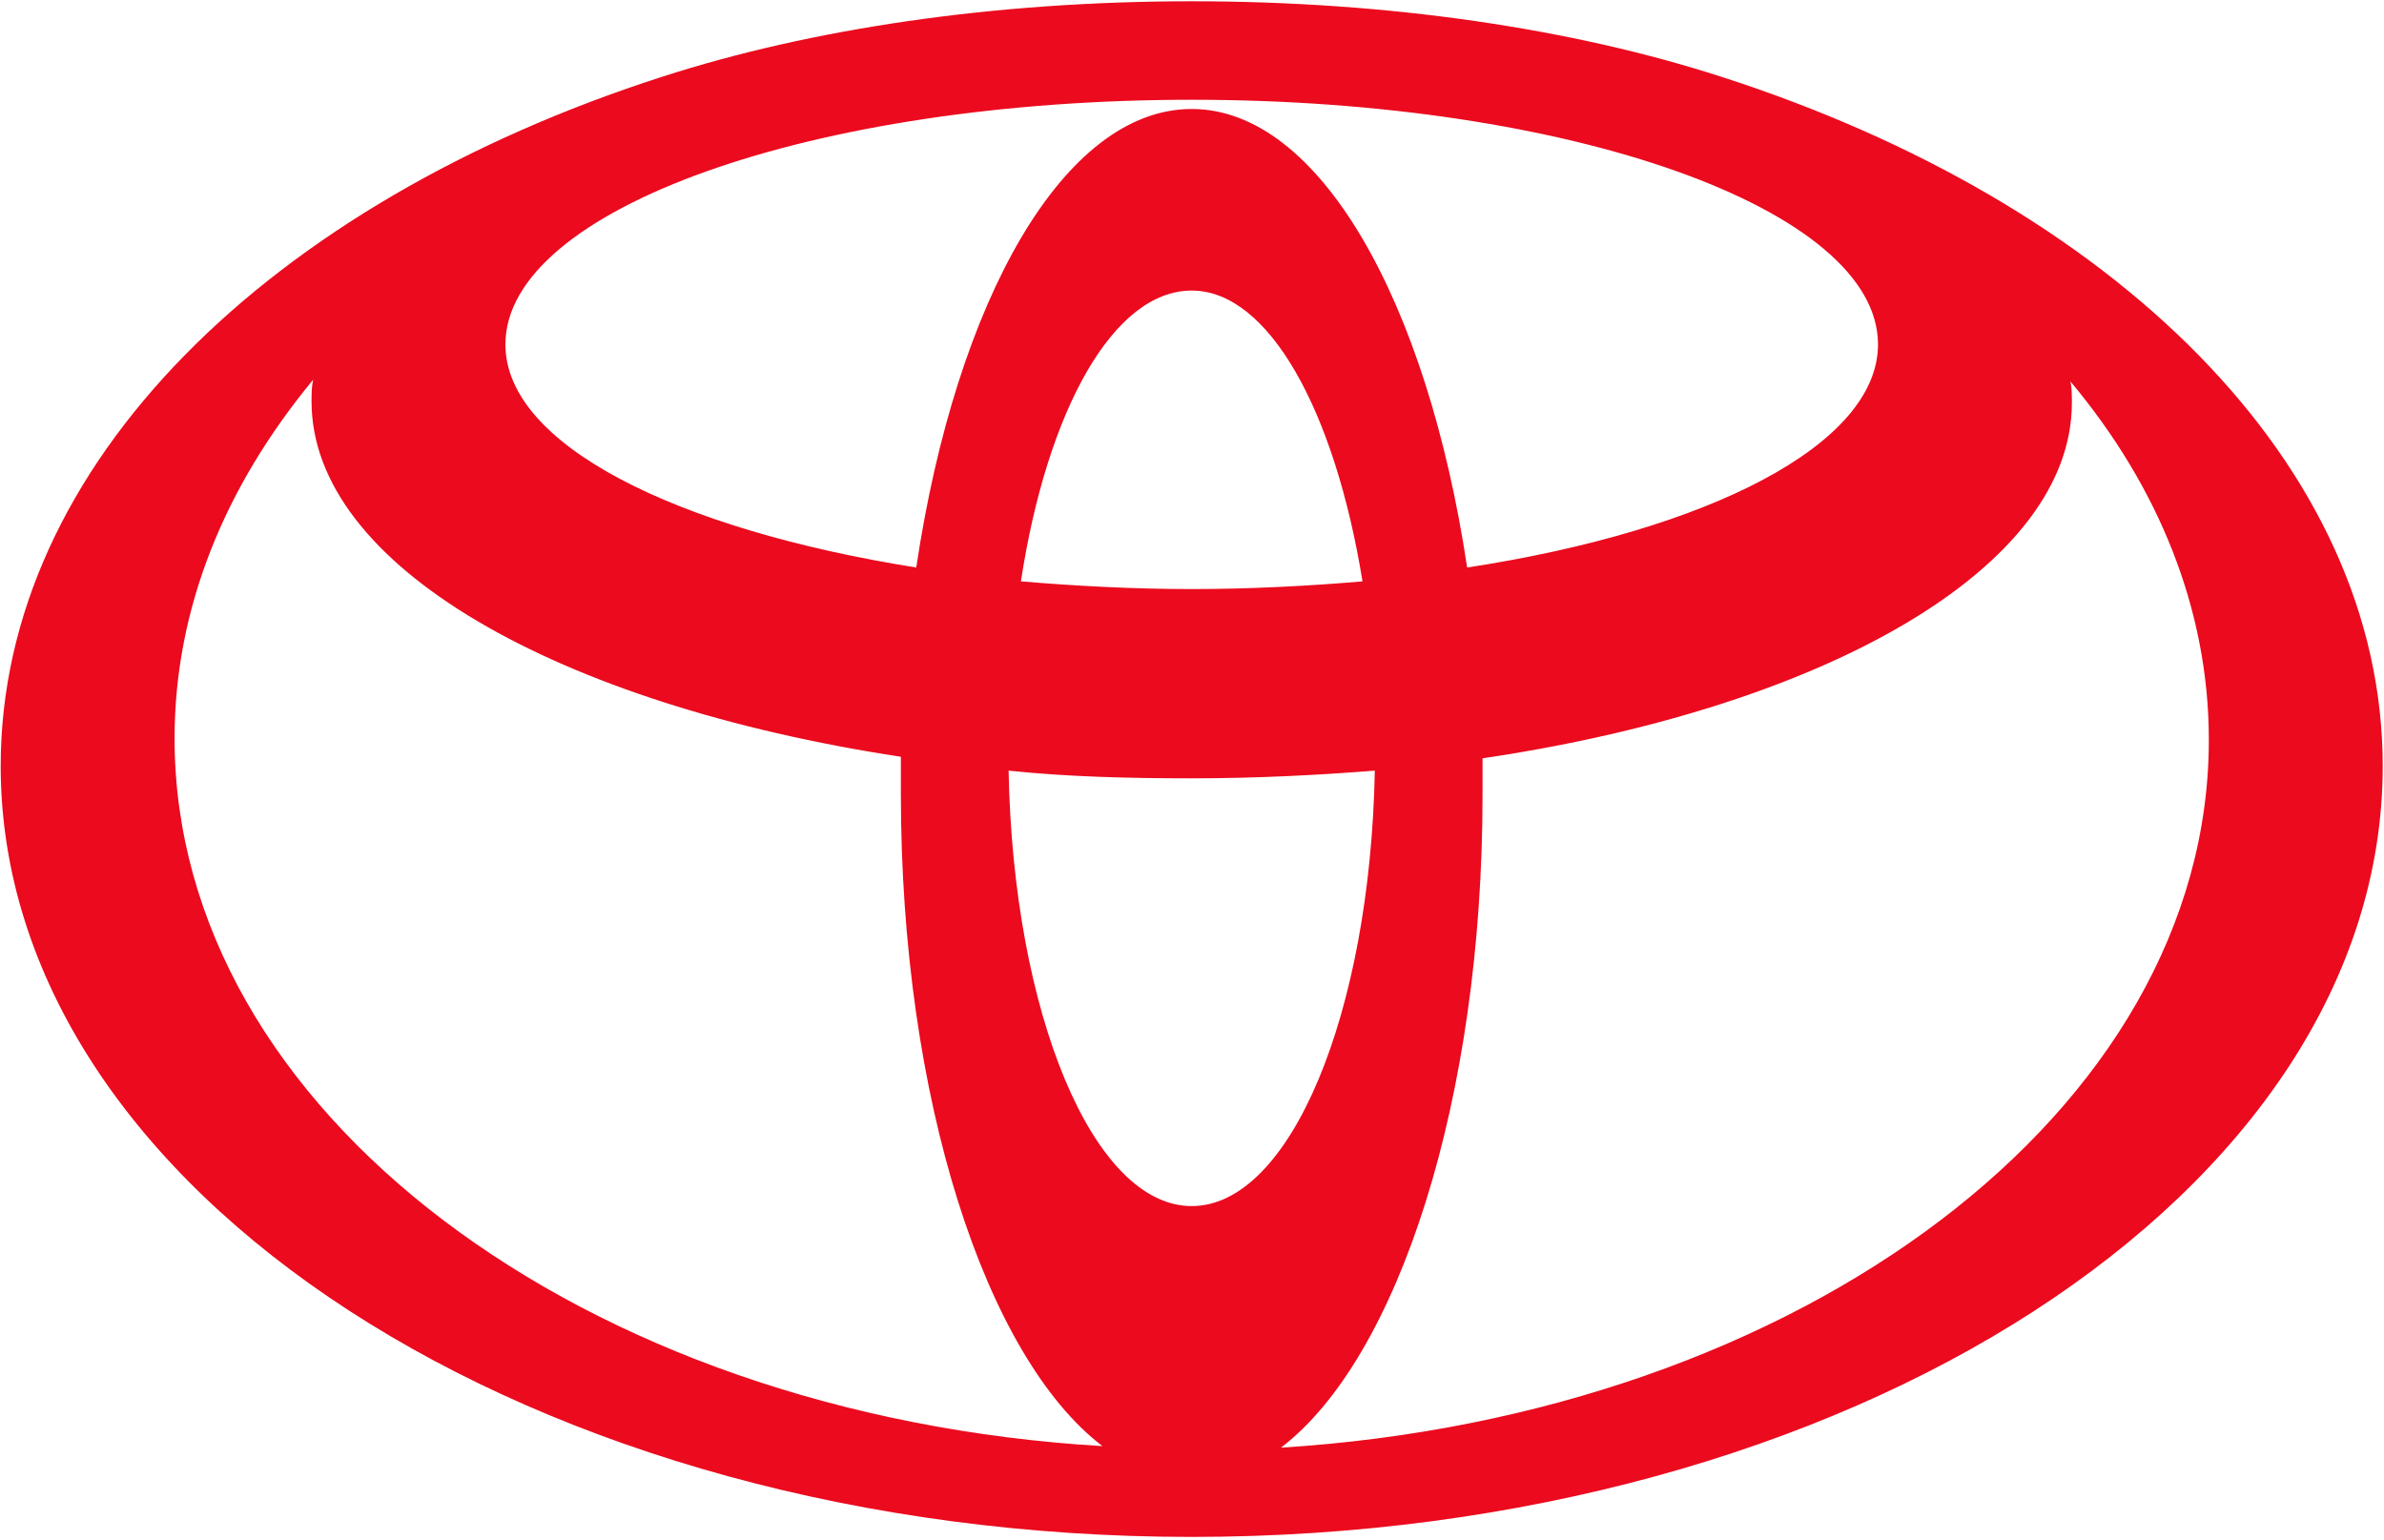
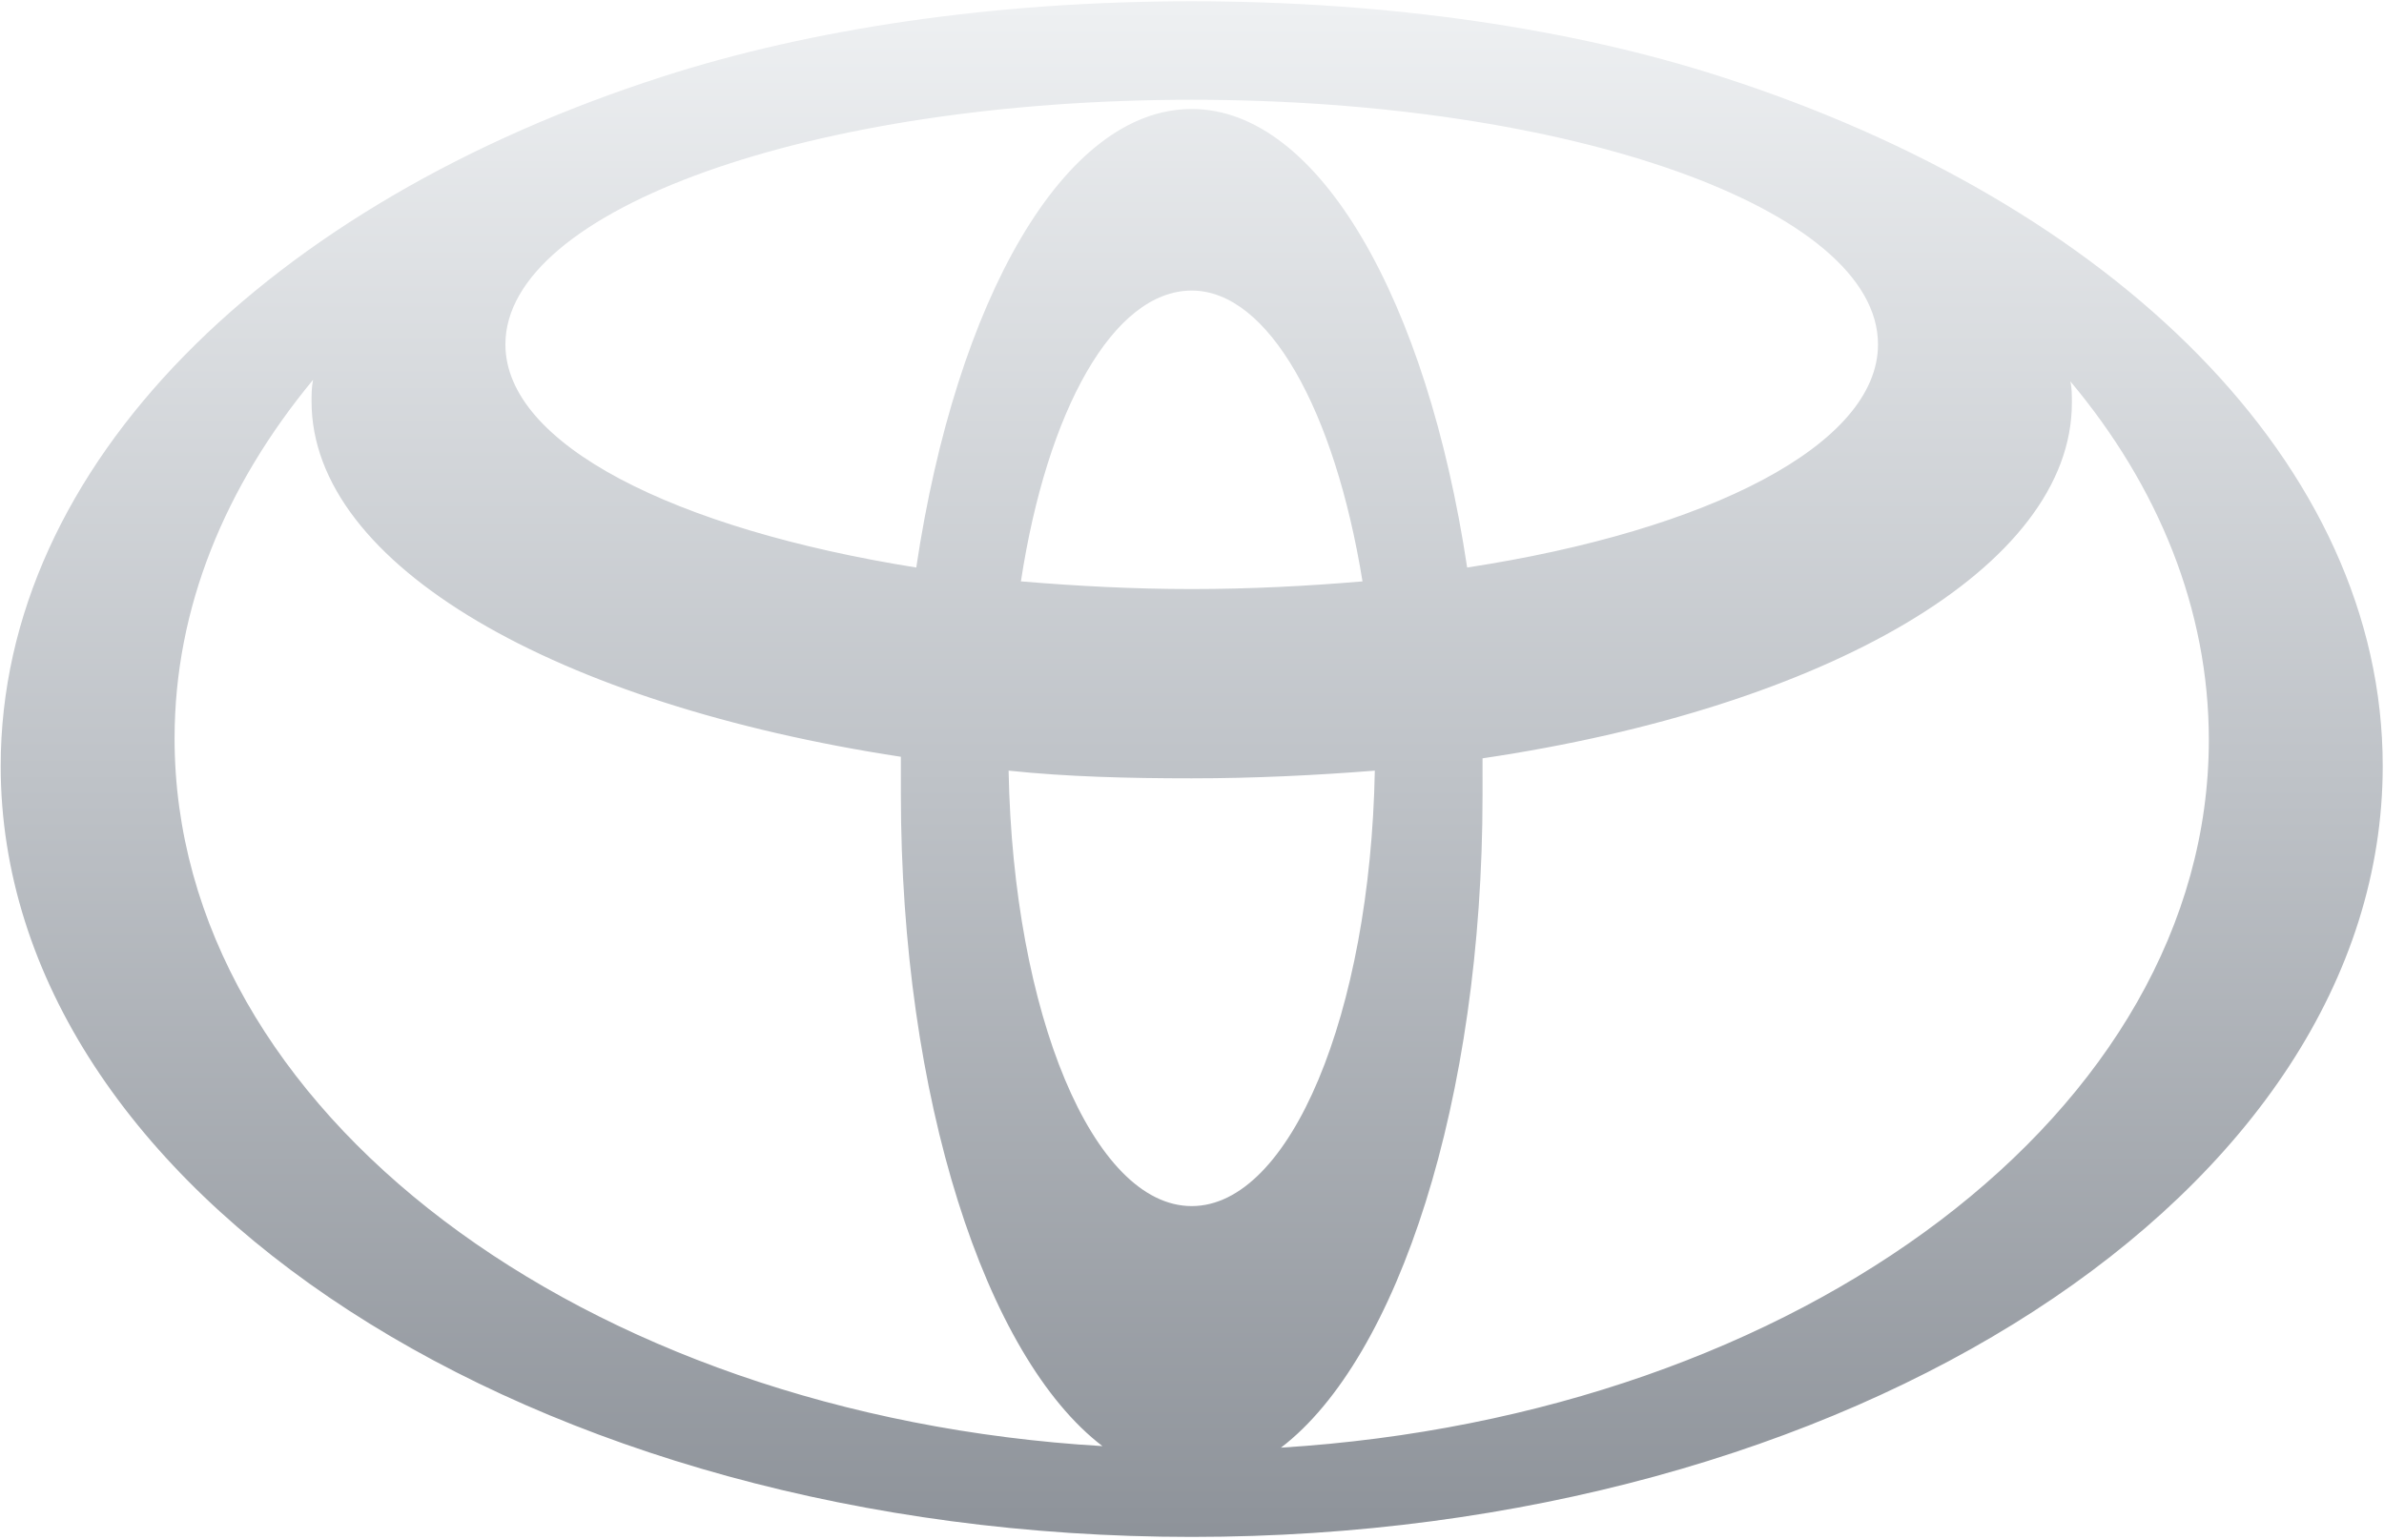
<svg xmlns="http://www.w3.org/2000/svg" viewBox="32.7 -0.1 186 120.1">
-   <path fill="#EB0A1E" d="M166.976 5.883C155.451 2.16 141.164 0 125.677 0 110.19 0 95.903 2.161 84.378 5.883c-30.614 9.844-51.624 30.254-51.624 53.784 0 33.136 41.54 60.148 92.923 60.148 51.264 0 92.923-26.892 92.923-60.148 0-23.53-21.01-43.94-51.624-53.784zm-41.299 88.12c-7.683 0-13.926-15.007-14.286-33.975 4.562.48 9.364.6 14.286.6 4.922 0 9.725-.24 14.287-.6-.36 18.968-6.603 33.975-14.287 33.975Zm-13.326-48.742c2.04-13.326 7.203-22.69 13.326-22.69 6.003 0 11.165 9.364 13.326 22.69-4.202.36-8.764.6-13.326.6-4.562 0-9.004-.24-13.326-.6zm34.816-1.08c-3.121-20.77-11.525-35.777-21.49-35.777-9.964 0-18.368 14.887-21.49 35.776-18.848-3.001-32.055-9.604-32.055-17.408 0-10.565 24.012-19.088 53.545-19.088 29.534 0 53.545 8.523 53.545 19.088 0 7.804-13.206 14.527-32.055 17.408zM46.321 57.505c0-10.204 3.961-19.689 10.805-27.972-.12.6-.12 1.2-.12 1.68 0 12.846 19.208 23.651 45.98 27.733v2.881c0 23.771 6.604 43.94 15.728 50.904C78.135 110.33 46.32 86.56 46.32 57.506zm86.32 55.346c9.123-6.963 15.727-27.133 15.727-50.904v-2.88c26.772-3.963 45.98-14.888 45.98-27.734 0-.6 0-1.2-.12-1.68 6.844 8.163 10.806 17.768 10.806 27.973 0 28.933-31.815 52.704-72.394 55.225z" />
+   <defs>
+     <linearGradient id="silver" x1="0" y1="0" x2="0" y2="1">
+       <stop offset="0" stop-color="#EEF0F2" />
+       <stop offset="0.5" stop-color="#BFC3C8" />
+       <stop offset="1" stop-color="#8E939A" />
+     </linearGradient>
+   </defs>
+   <path fill="url(#silver)" d="M166.976 5.883C155.451 2.16 141.164 0 125.677 0 110.19 0 95.903 2.161 84.378 5.883c-30.614 9.844-51.624 30.254-51.624 53.784 0 33.136 41.54 60.148 92.923 60.148 51.264 0 92.923-26.892 92.923-60.148 0-23.53-21.01-43.94-51.624-53.784zm-41.299 88.12c-7.683 0-13.926-15.007-14.286-33.975 4.562.48 9.364.6 14.286.6 4.922 0 9.725-.24 14.287-.6-.36 18.968-6.603 33.975-14.287 33.975Zm-13.326-48.742c2.04-13.326 7.203-22.69 13.326-22.69 6.003 0 11.165 9.364 13.326 22.69-4.202.36-8.764.6-13.326.6-4.562 0-9.004-.24-13.326-.6zm34.816-1.08c-3.121-20.77-11.525-35.777-21.49-35.777-9.964 0-18.368 14.887-21.49 35.776-18.848-3.001-32.055-9.604-32.055-17.408 0-10.565 24.012-19.088 53.545-19.088 29.534 0 53.545 8.523 53.545 19.088 0 7.804-13.206 14.527-32.055 17.408zM46.321 57.505c0-10.204 3.961-19.689 10.805-27.972-.12.6-.12 1.2-.12 1.68 0 12.846 19.208 23.651 45.98 27.733v2.881c0 23.771 6.604 43.94 15.728 50.904C78.135 110.33 46.32 86.56 46.32 57.506zm86.32 55.346c9.123-6.963 15.727-27.133 15.727-50.904v-2.88c26.772-3.963 45.98-14.888 45.98-27.734 0-.6 0-1.2-.12-1.68 6.844 8.163 10.806 17.768 10.806 27.973 0 28.933-31.815 52.704-72.394 55.225z" />
</svg>
